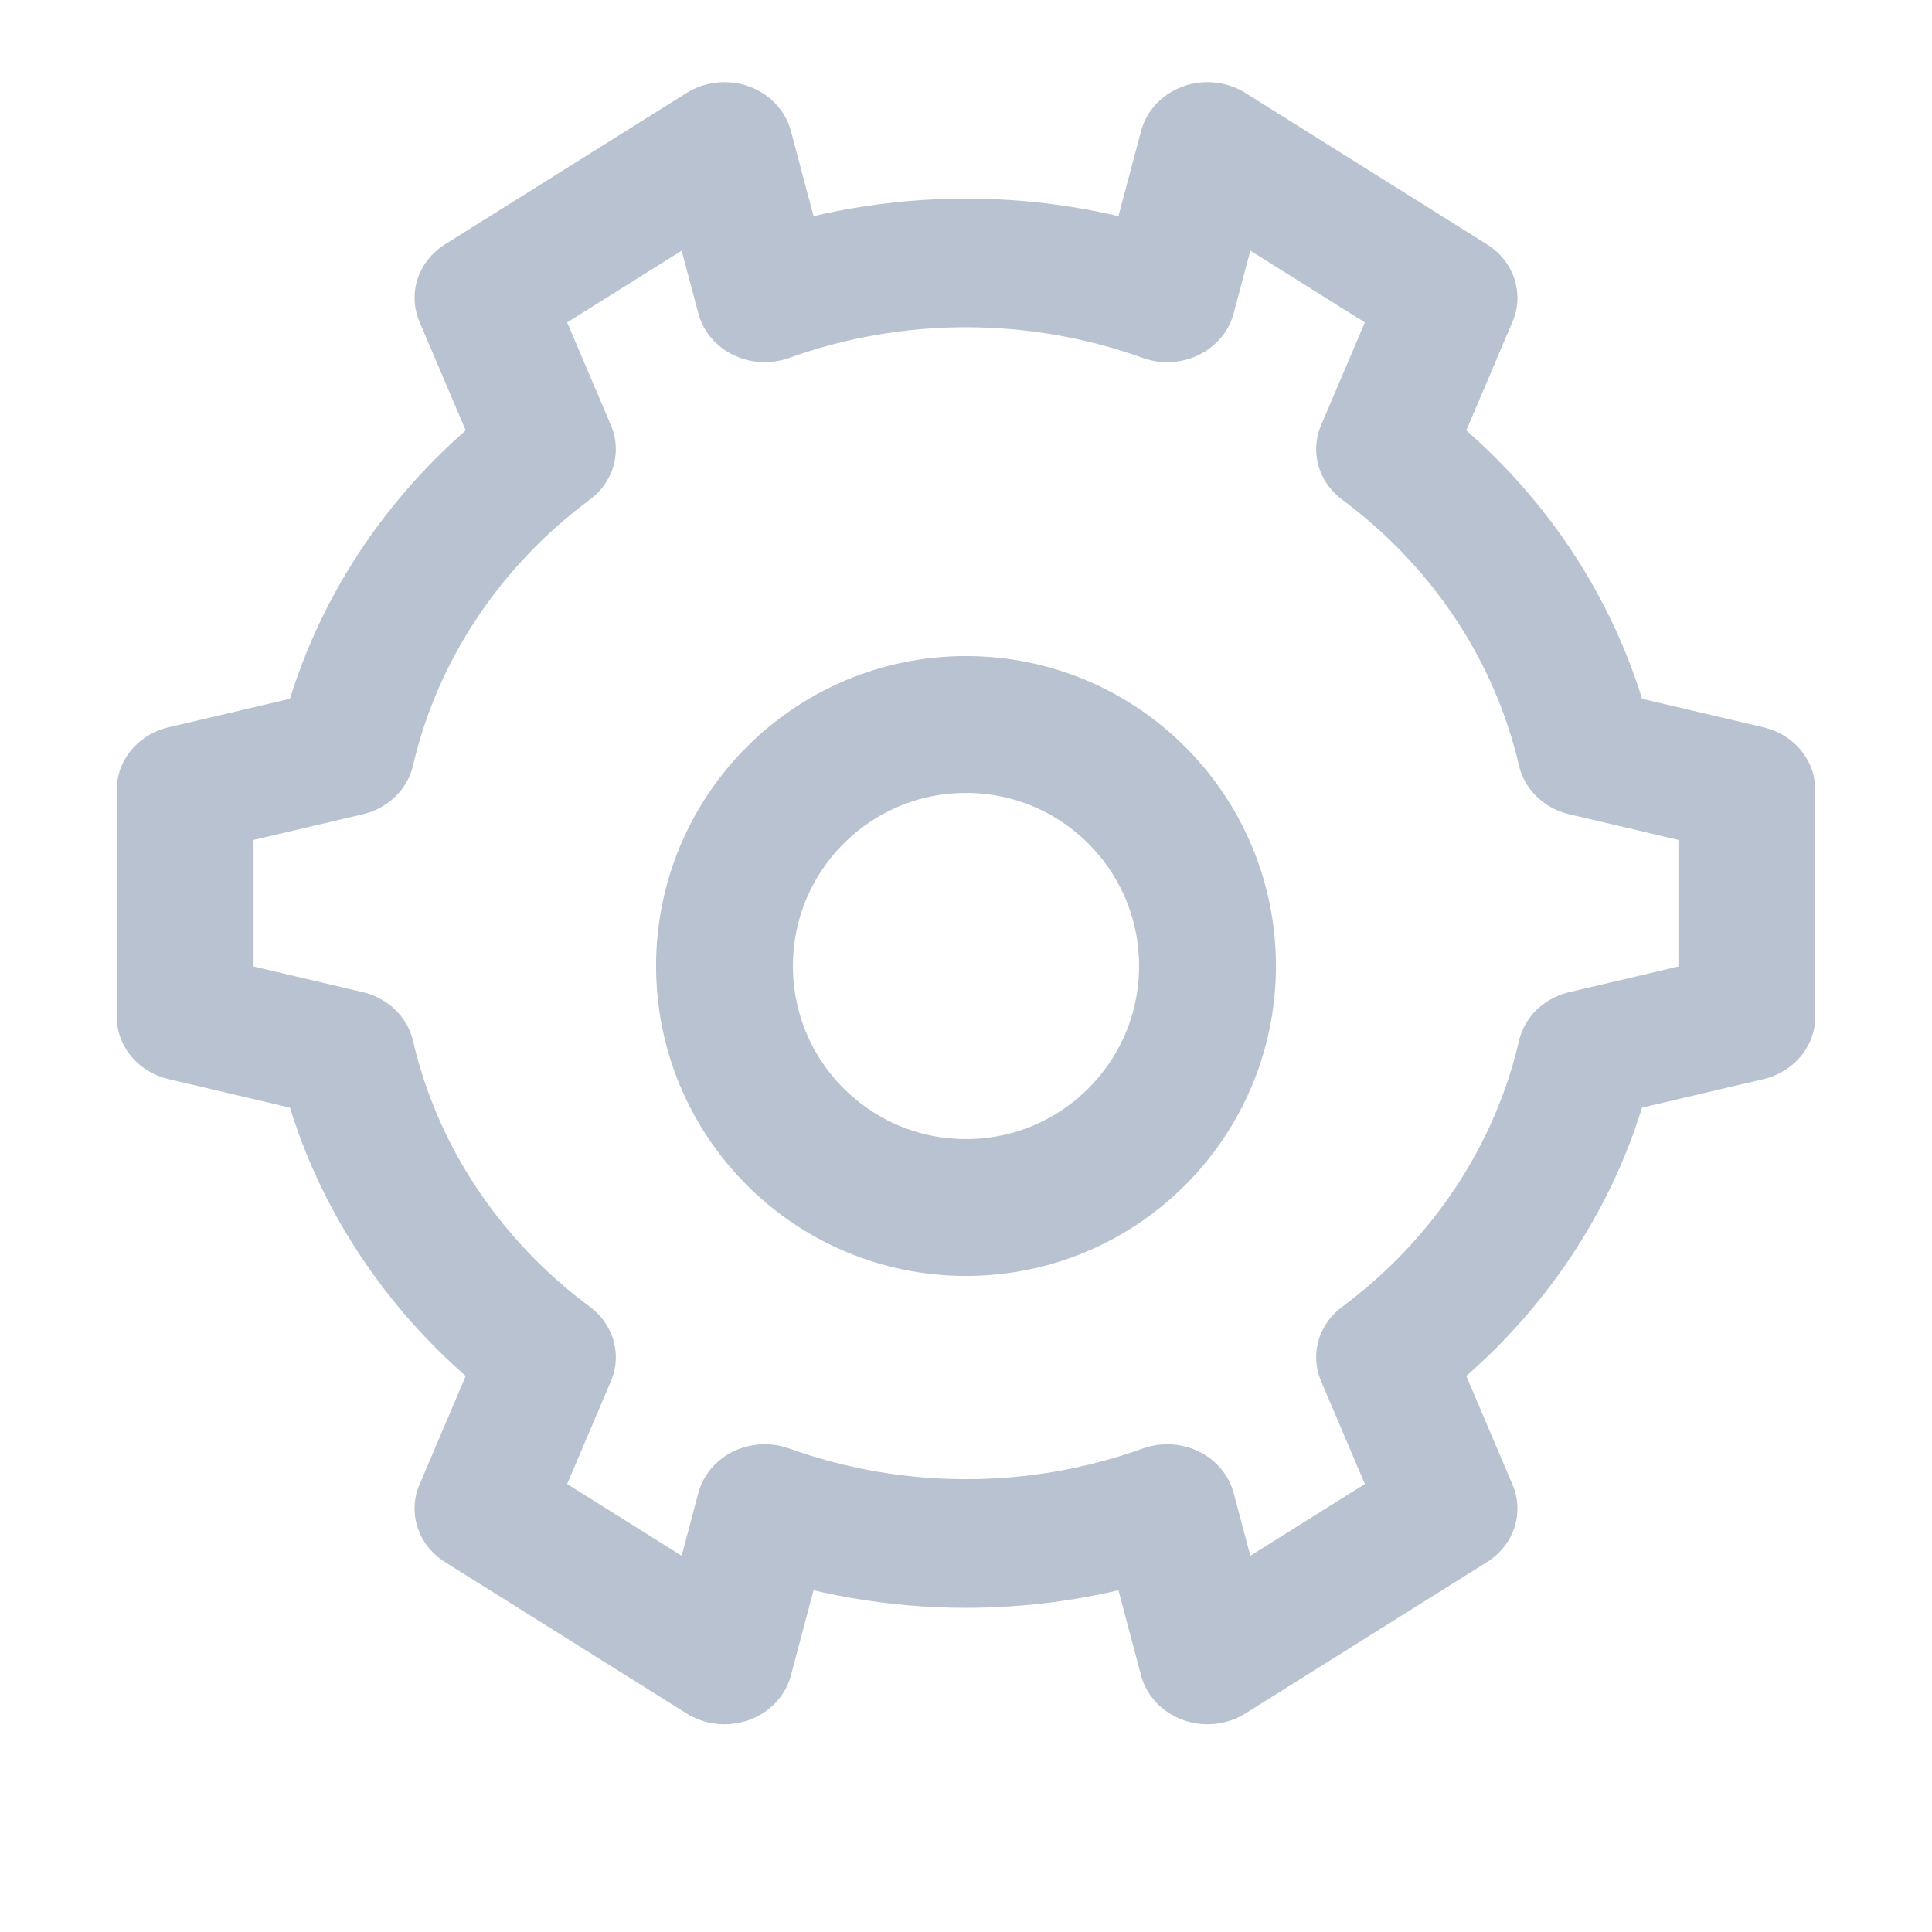
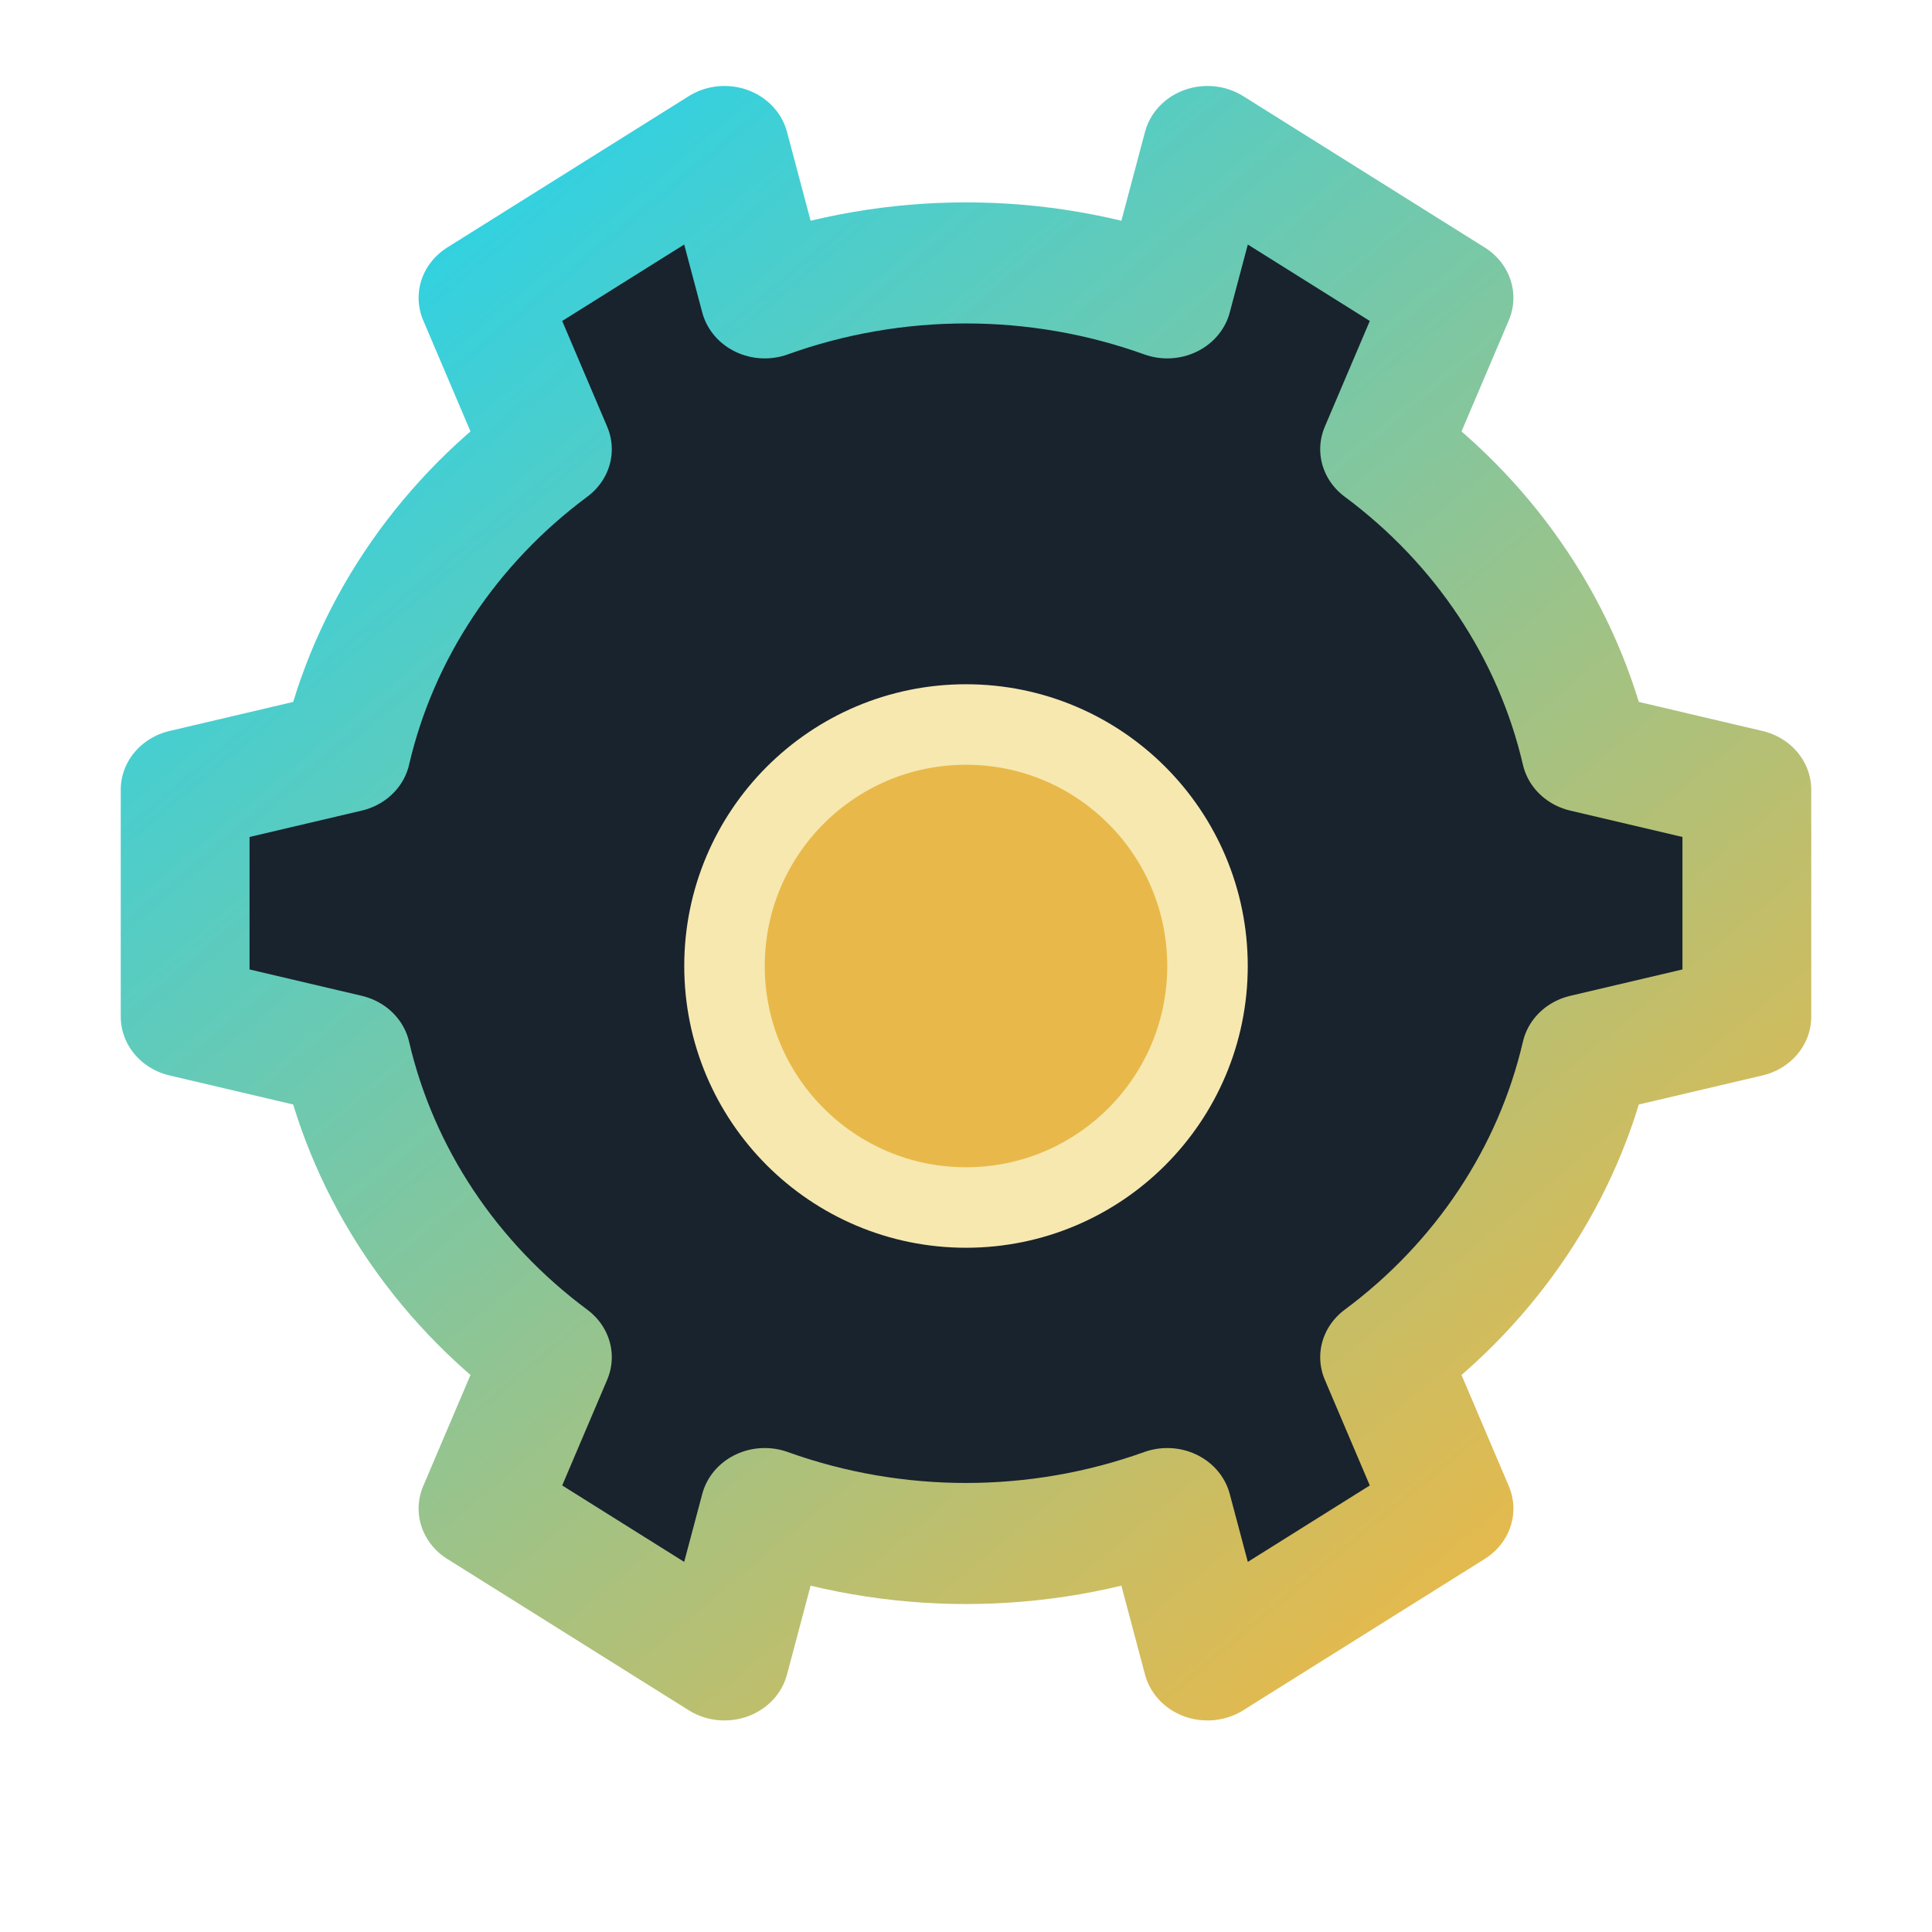
- <svg xmlns="http://www.w3.org/2000/svg" width="24" height="24" viewBox="0 0 24 24" fill="none" stroke="#B8C2D0" stroke-width="1.7" stroke-linecap="round" stroke-linejoin="round">
-   <path d="m9 3 .5 2a7 7 0 0 1 5 0L15 3l3 2-.8 2a7 7 0 0 1 2.5 4l2 .5v3l-2 .5a7 7 0 0 1-2.5 4l.8 2-3 2-.5-2a7 7 0 0 1-5 0L9 23l-3-2 .8-2a7 7 0 0 1-2.5-4l-2-.5v-3l2-.5a7 7 0 0 1 2.5-4L6 5Z" transform="translate(0 -1) scale(1 .94)" />
-   <circle cx="12" cy="12" r="3" />
+ <svg xmlns="http://www.w3.org/2000/svg" width="24" height="24" viewBox="0 0 24 24" fill="none">
+   <defs>
+     <linearGradient id="a" x1="4" y1="3" x2="20" y2="21" gradientUnits="userSpaceOnUse">
+       <stop stop-color="#22D3EE" />
+       <stop offset="1" stop-color="#E8B94A" />
+     </linearGradient>
+   </defs>
+   <path d="m9 3 .5 2a7 7 0 0 1 5 0L15 3l3 2-.8 2a7 7 0 0 1 2.5 4l2 .5v3l-2 .5a7 7 0 0 1-2.5 4l.8 2-3 2-.5-2a7 7 0 0 1-5 0L9 23l-3-2 .8-2a7 7 0 0 1-2.5-4l-2-.5v-3l2-.5a7 7 0 0 1 2.5-4L6 5Z" transform="translate(0 -1) scale(1 .94)" fill="#18232D" stroke="url(#a)" stroke-width="1.6" stroke-linejoin="round" />
+   <circle cx="12" cy="12" r="3" fill="#E8B94A" stroke="#F7E8B0" stroke-width="1" />
</svg>
